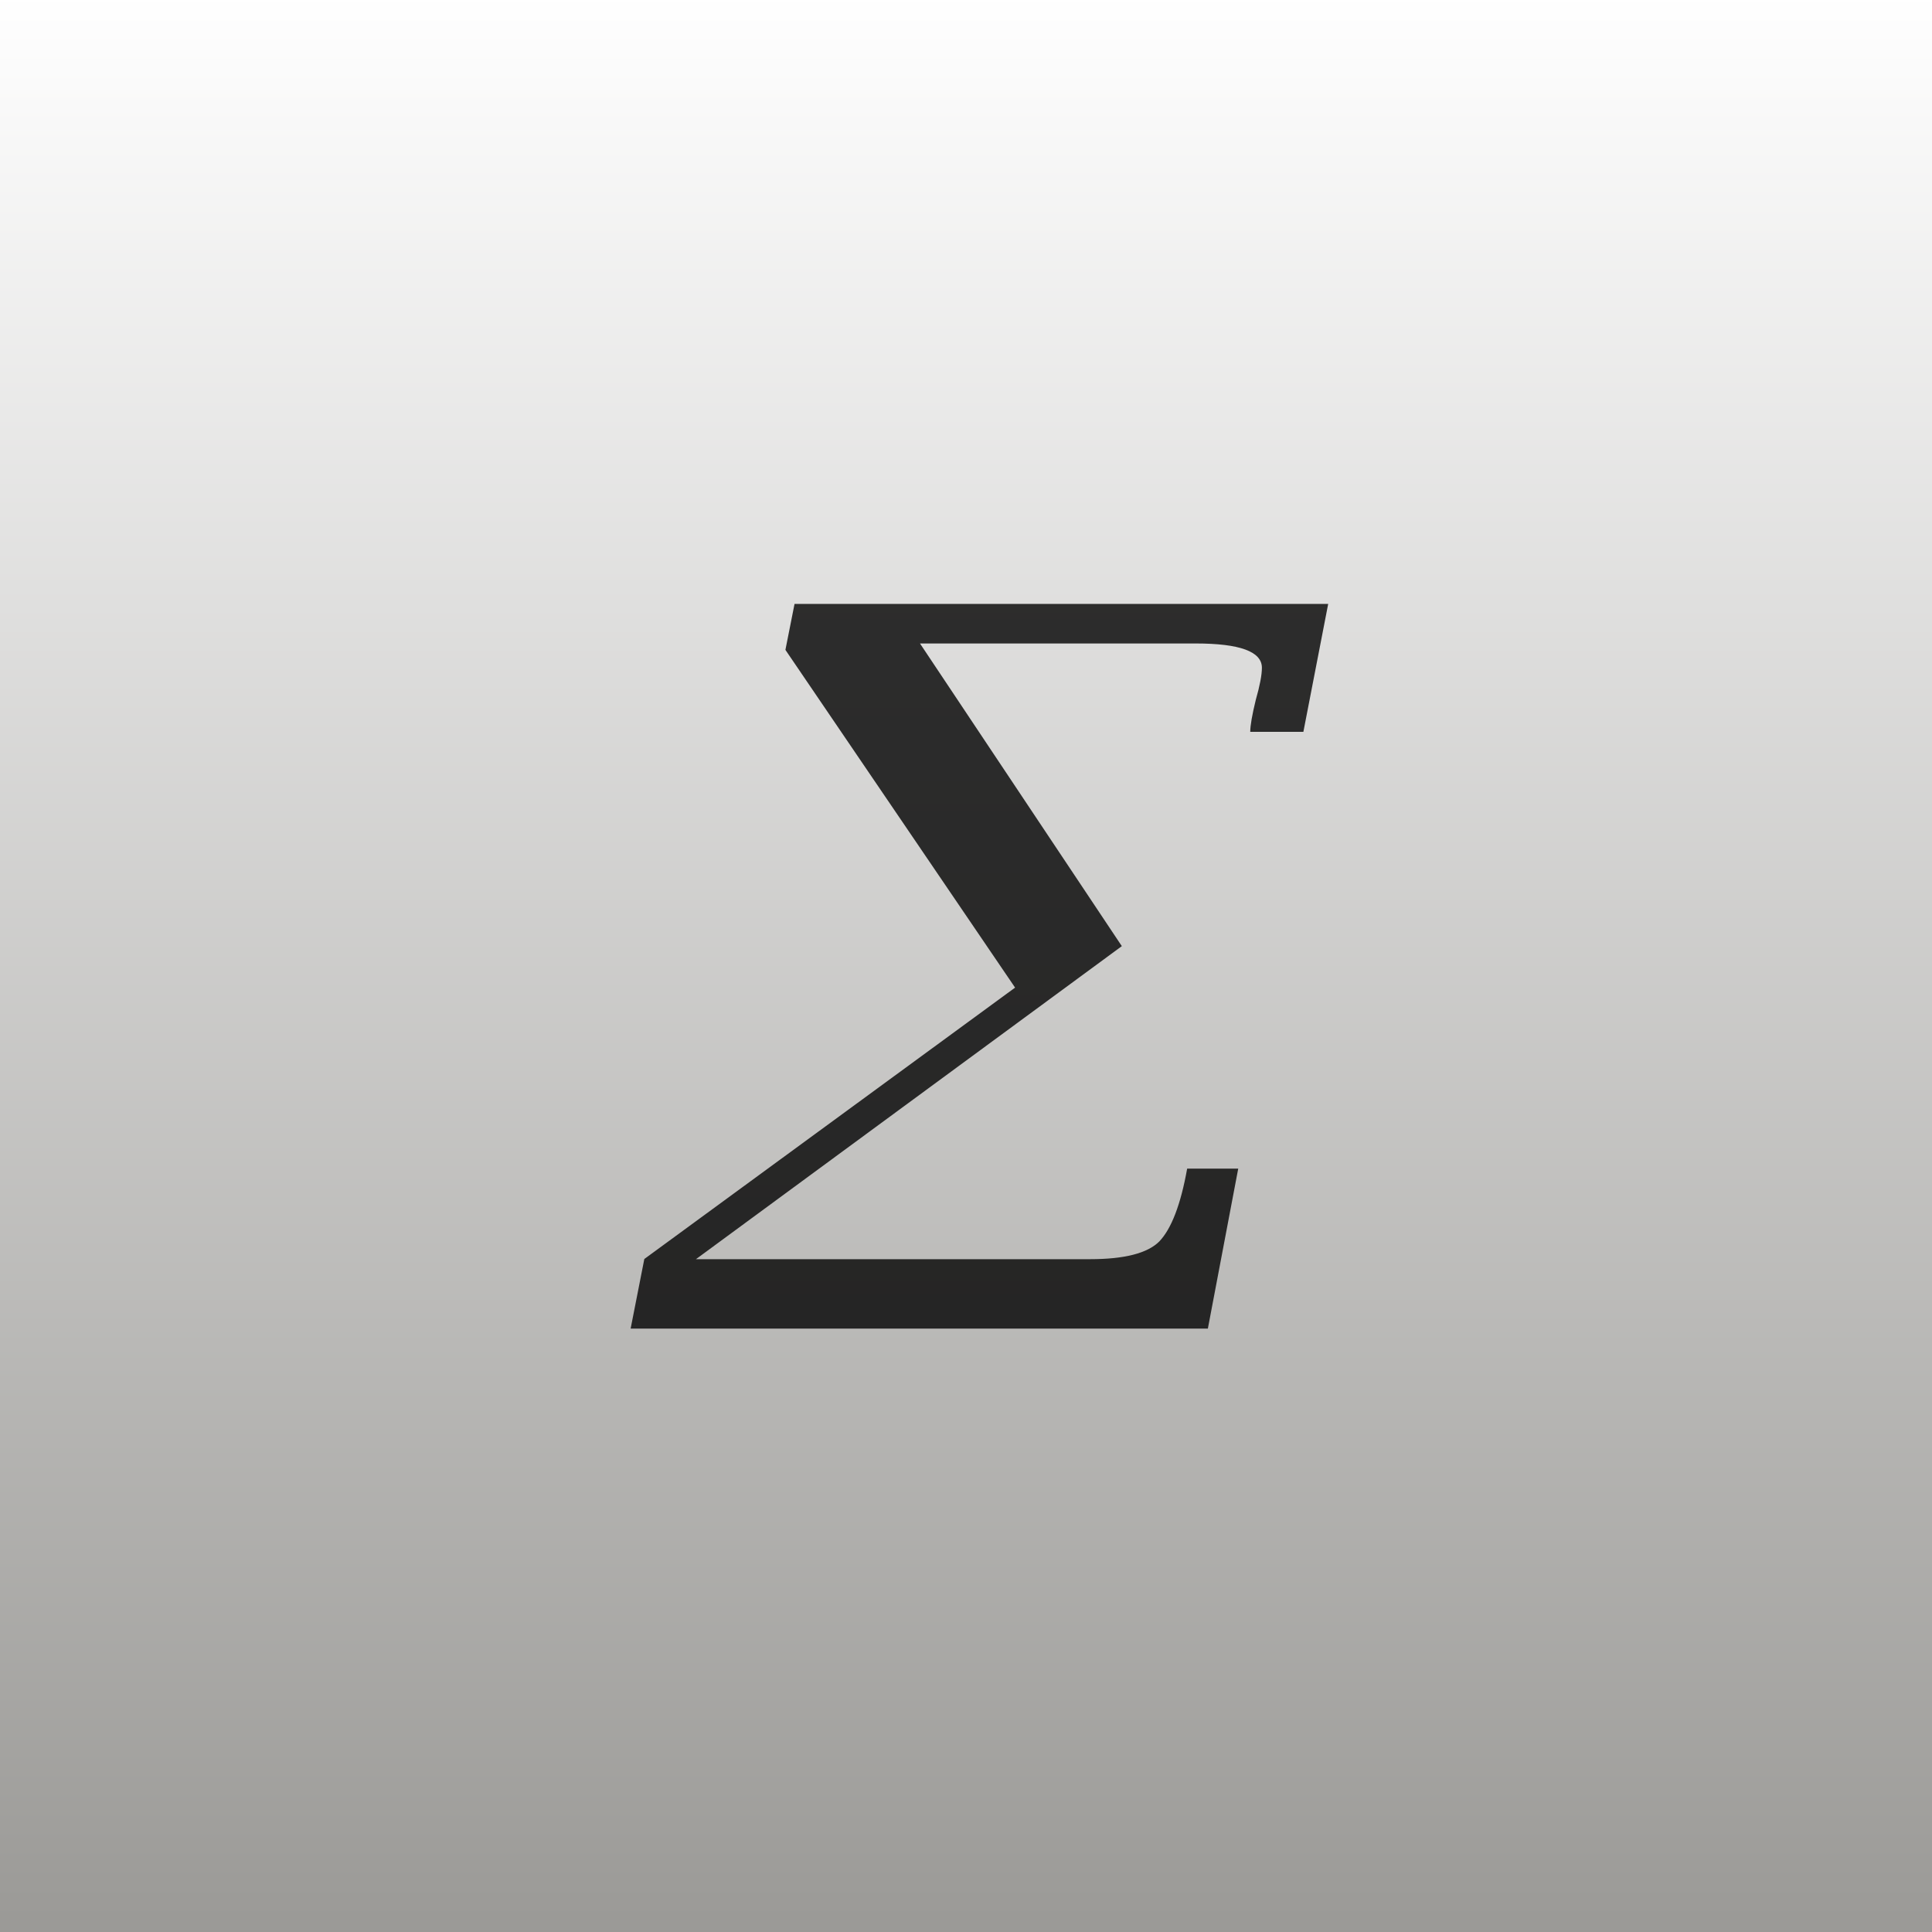
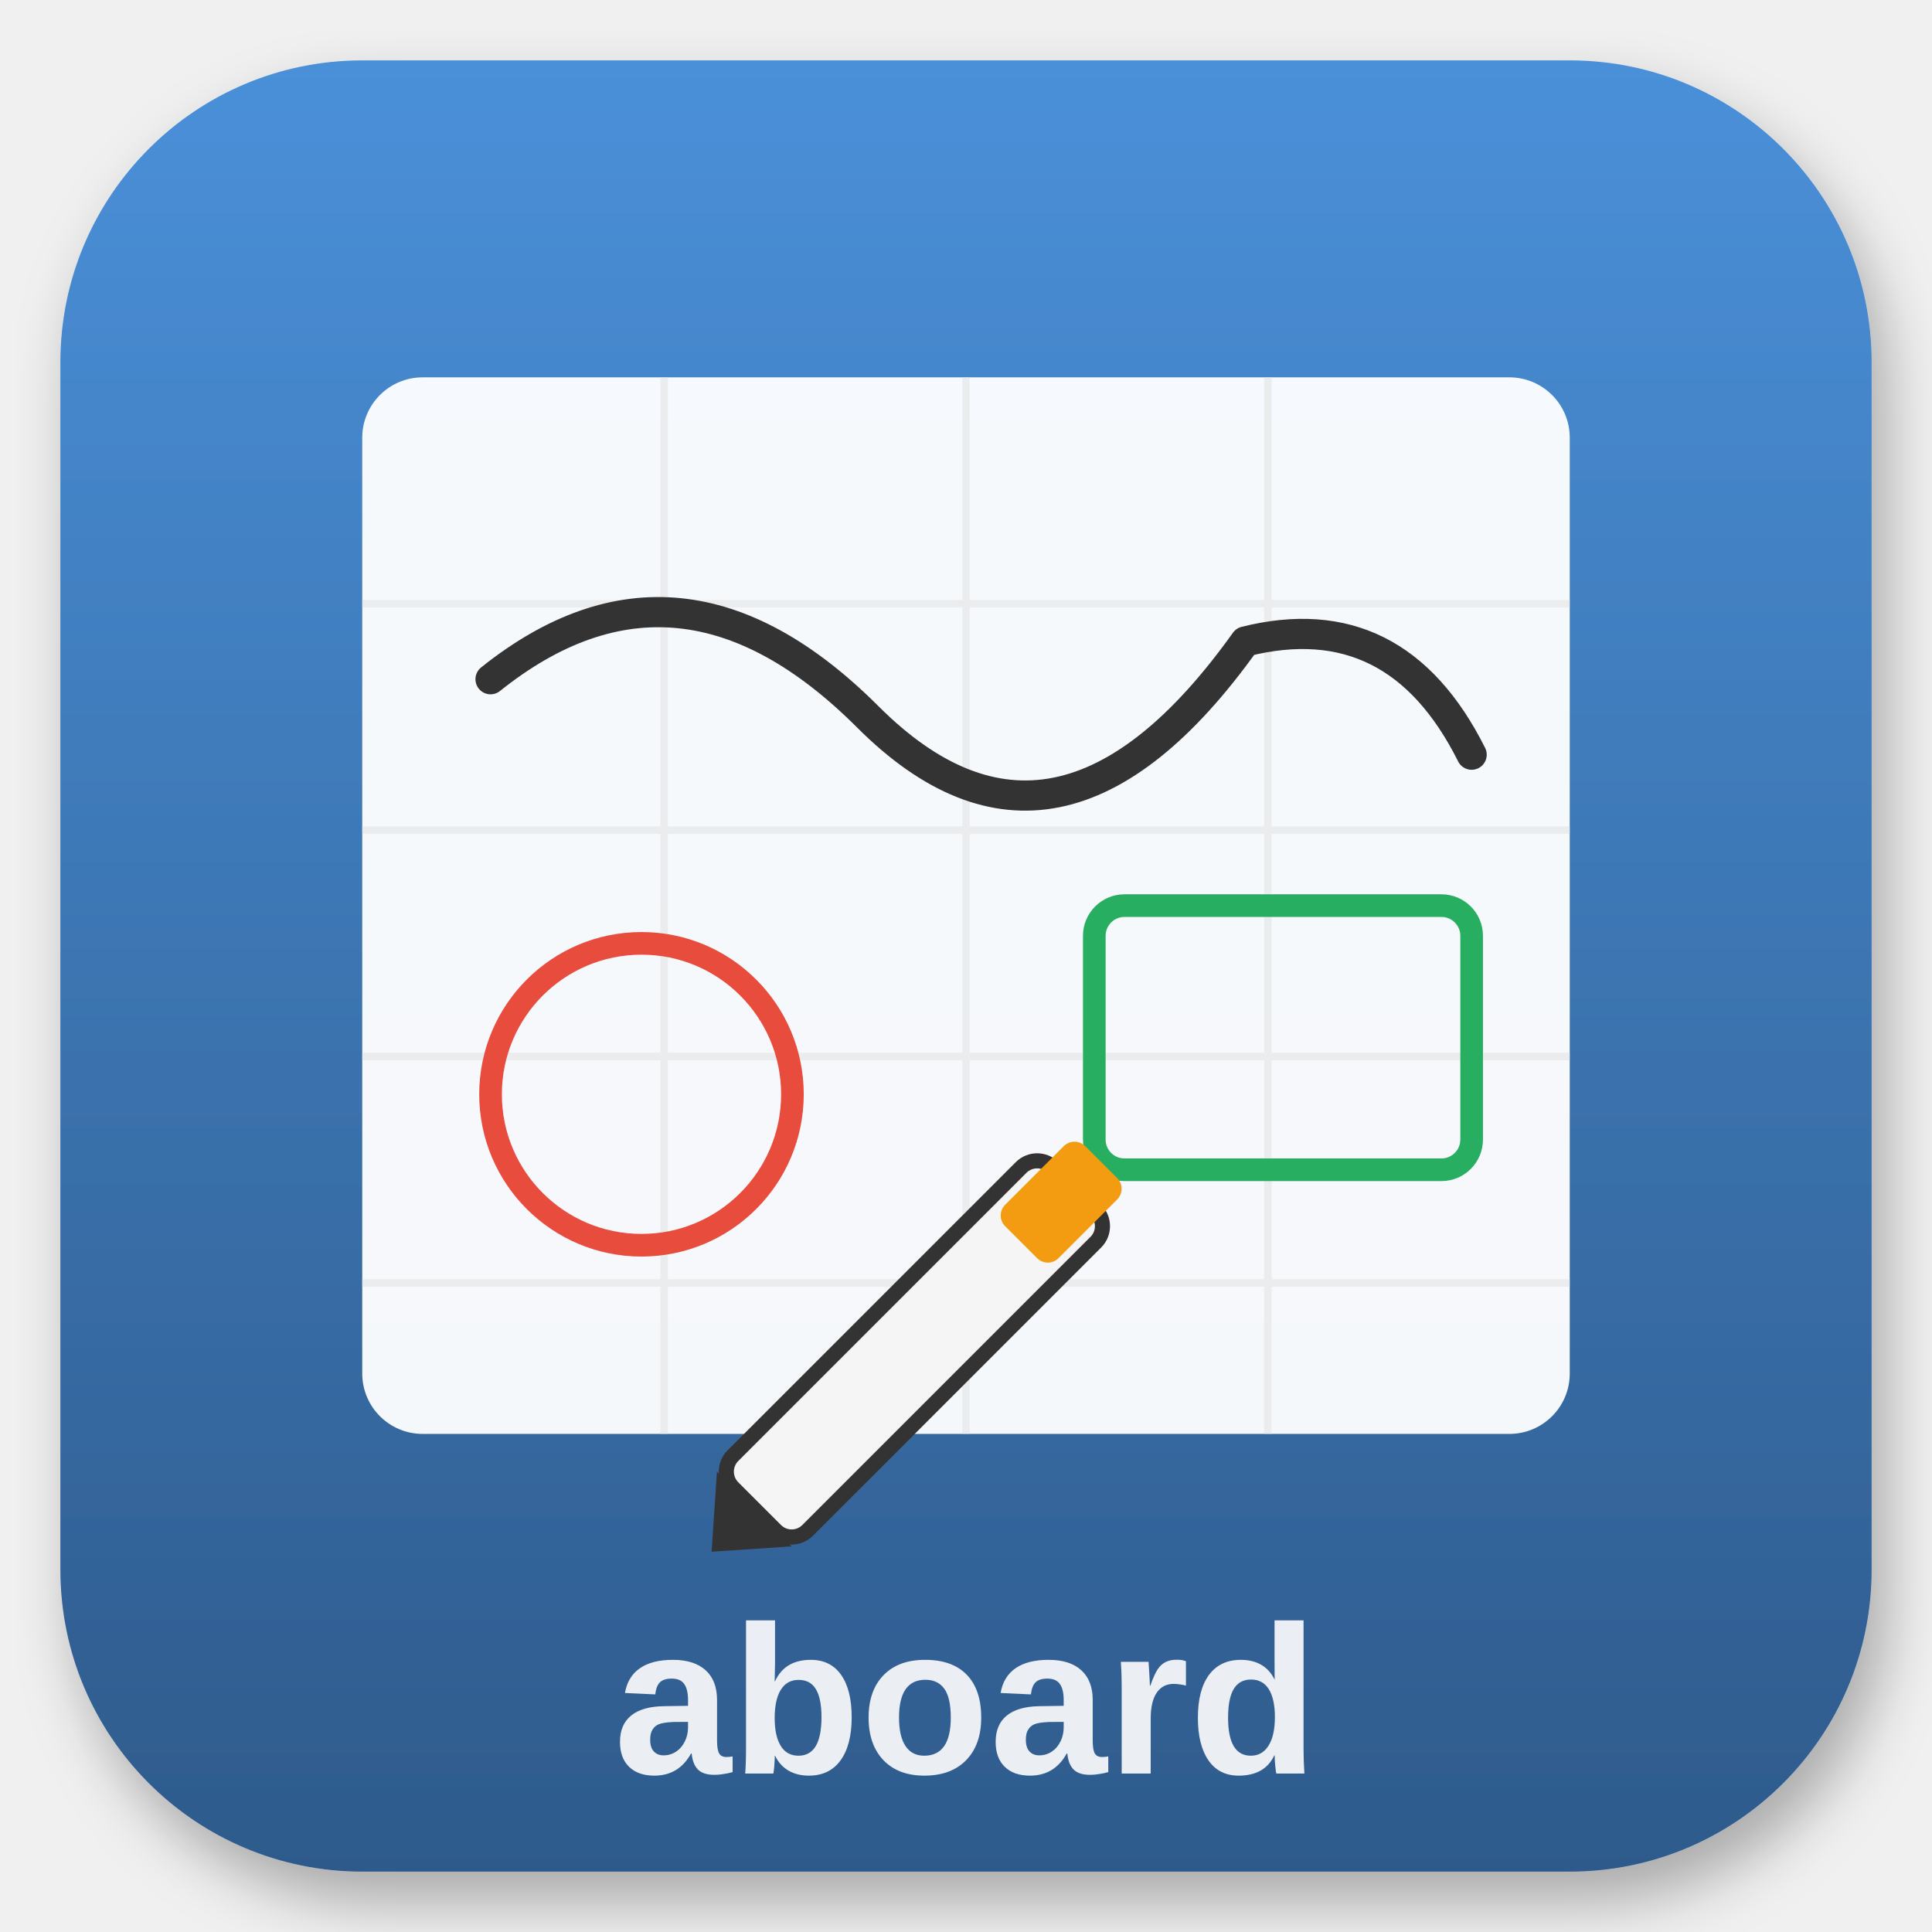
- <svg xmlns="http://www.w3.org/2000/svg" xmlns:xlink="http://www.w3.org/1999/xlink" width="256" height="256" version="1.1">
+ <svg xmlns="http://www.w3.org/2000/svg" width="256" height="256" version="1.1" viewBox="0 0 256 256">
  <defs>
-     <linearGradient id="Gradient" x1="0" x2="0" y1="0" y2="1">
-       <stop offset="0%" style="stop-color:#FFFFFF;stop-opacity:1" />
-       <stop offset="100%" style="stop-color:#9A9996;stop-opacity:1" />
+     <linearGradient id="bgGradient" x1="0" x2="0" y1="0" y2="1">
+       <stop offset="0%" style="stop-color:#4A90D9;stop-opacity:1" />
+       <stop offset="100%" style="stop-color:#2E5A8B;stop-opacity:1" />
    </linearGradient>
-     <filter id="alpha-to-white">
-       <feColorMatrix in="SourceGraphic" type="matrix" values="0 0 0 0 0 0 0 0 0 0 0 0 0 0 0 0 0 0 0.8 0" />
+     <filter id="shadow" x="-20%" y="-20%" width="140%" height="140%">
+       <feDropShadow dx="2" dy="4" stdDeviation="4" flood-color="#000000" flood-opacity="0.3" />
    </filter>
-     <g id="child-svg">
-       <svg version="1.1" viewBox="0 0 16 16" height="16px" width="16px">
-         <g transform="translate(-27 111.64)">
-           <path d="m29.446-97.638 0.226-1.149 6.141-4.495-3.804-5.594 0.151-0.761h8.839l-0.411 2.119h-0.88c-1e-5 -0.105 0.031-0.282 0.092-0.531 0.067-0.235 0.101-0.412 0.101-0.531-1.1e-5 -0.268-0.366-0.402-1.097-0.402h-4.566l3.343 5.013-7.054 5.185h6.527c0.57 0 0.952-0.098 1.148-0.294 0.201-0.211 0.355-0.613 0.461-1.206h0.846l-0.503 2.65h-9.56" fill="#888a85" />
-         </g>
-       </svg>
-     </g>
  </defs>
-   <rect width="256" height="256" fill="url(#Gradient)" ry="0" x="0" y="0" />
-   <use xlink:href="#child-svg" filter="url(#alpha-to-white)" transform="matrix(8,0,0,8,64,64)" />
+   <rect width="240" height="240" x="8" y="8" rx="40" ry="40" fill="url(#bgGradient)" filter="url(#shadow)" />
+   <rect width="160" height="140" x="48" y="50" rx="8" ry="8" fill="#FFFFFF" opacity="0.95" />
+   <g stroke="#E0E0E0" stroke-width="1" opacity="0.5">
+     <line x1="48" y1="80" x2="208" y2="80" />
+     <line x1="48" y1="110" x2="208" y2="110" />
+     <line x1="48" y1="140" x2="208" y2="140" />
+     <line x1="48" y1="170" x2="208" y2="170" />
+     <line x1="88" y1="50" x2="88" y2="190" />
+     <line x1="128" y1="50" x2="128" y2="190" />
+     <line x1="168" y1="50" x2="168" y2="190" />
+   </g>
+   <path d="M65,90 Q90,70 115,95 T165,85 Q185,80 195,100" fill="none" stroke="#333333" stroke-width="4" stroke-linecap="round" stroke-linejoin="round" />
+   <circle cx="85" cy="145" r="20" fill="none" stroke="#E74C3C" stroke-width="3" />
+   <rect x="145" y="120" width="50" height="35" rx="4" ry="4" fill="none" stroke="#27AE60" stroke-width="3" />
+   <g transform="translate(95, 195) rotate(-45)">
+     <rect x="0" y="0" width="60" height="14" rx="3" ry="3" fill="#F5F5F5" stroke="#333" stroke-width="2" />
+     <rect x="50" y="2" width="15" height="10" rx="2" ry="2" fill="#F39C12" />
+     <polygon points="-8,7 0,0 0,14" fill="#333333" />
+   </g>
+   <text x="128" y="235" font-family="Arial, sans-serif" font-size="28" font-weight="bold" fill="#FFFFFF" text-anchor="middle" opacity="0.9">aboard</text>
</svg>
